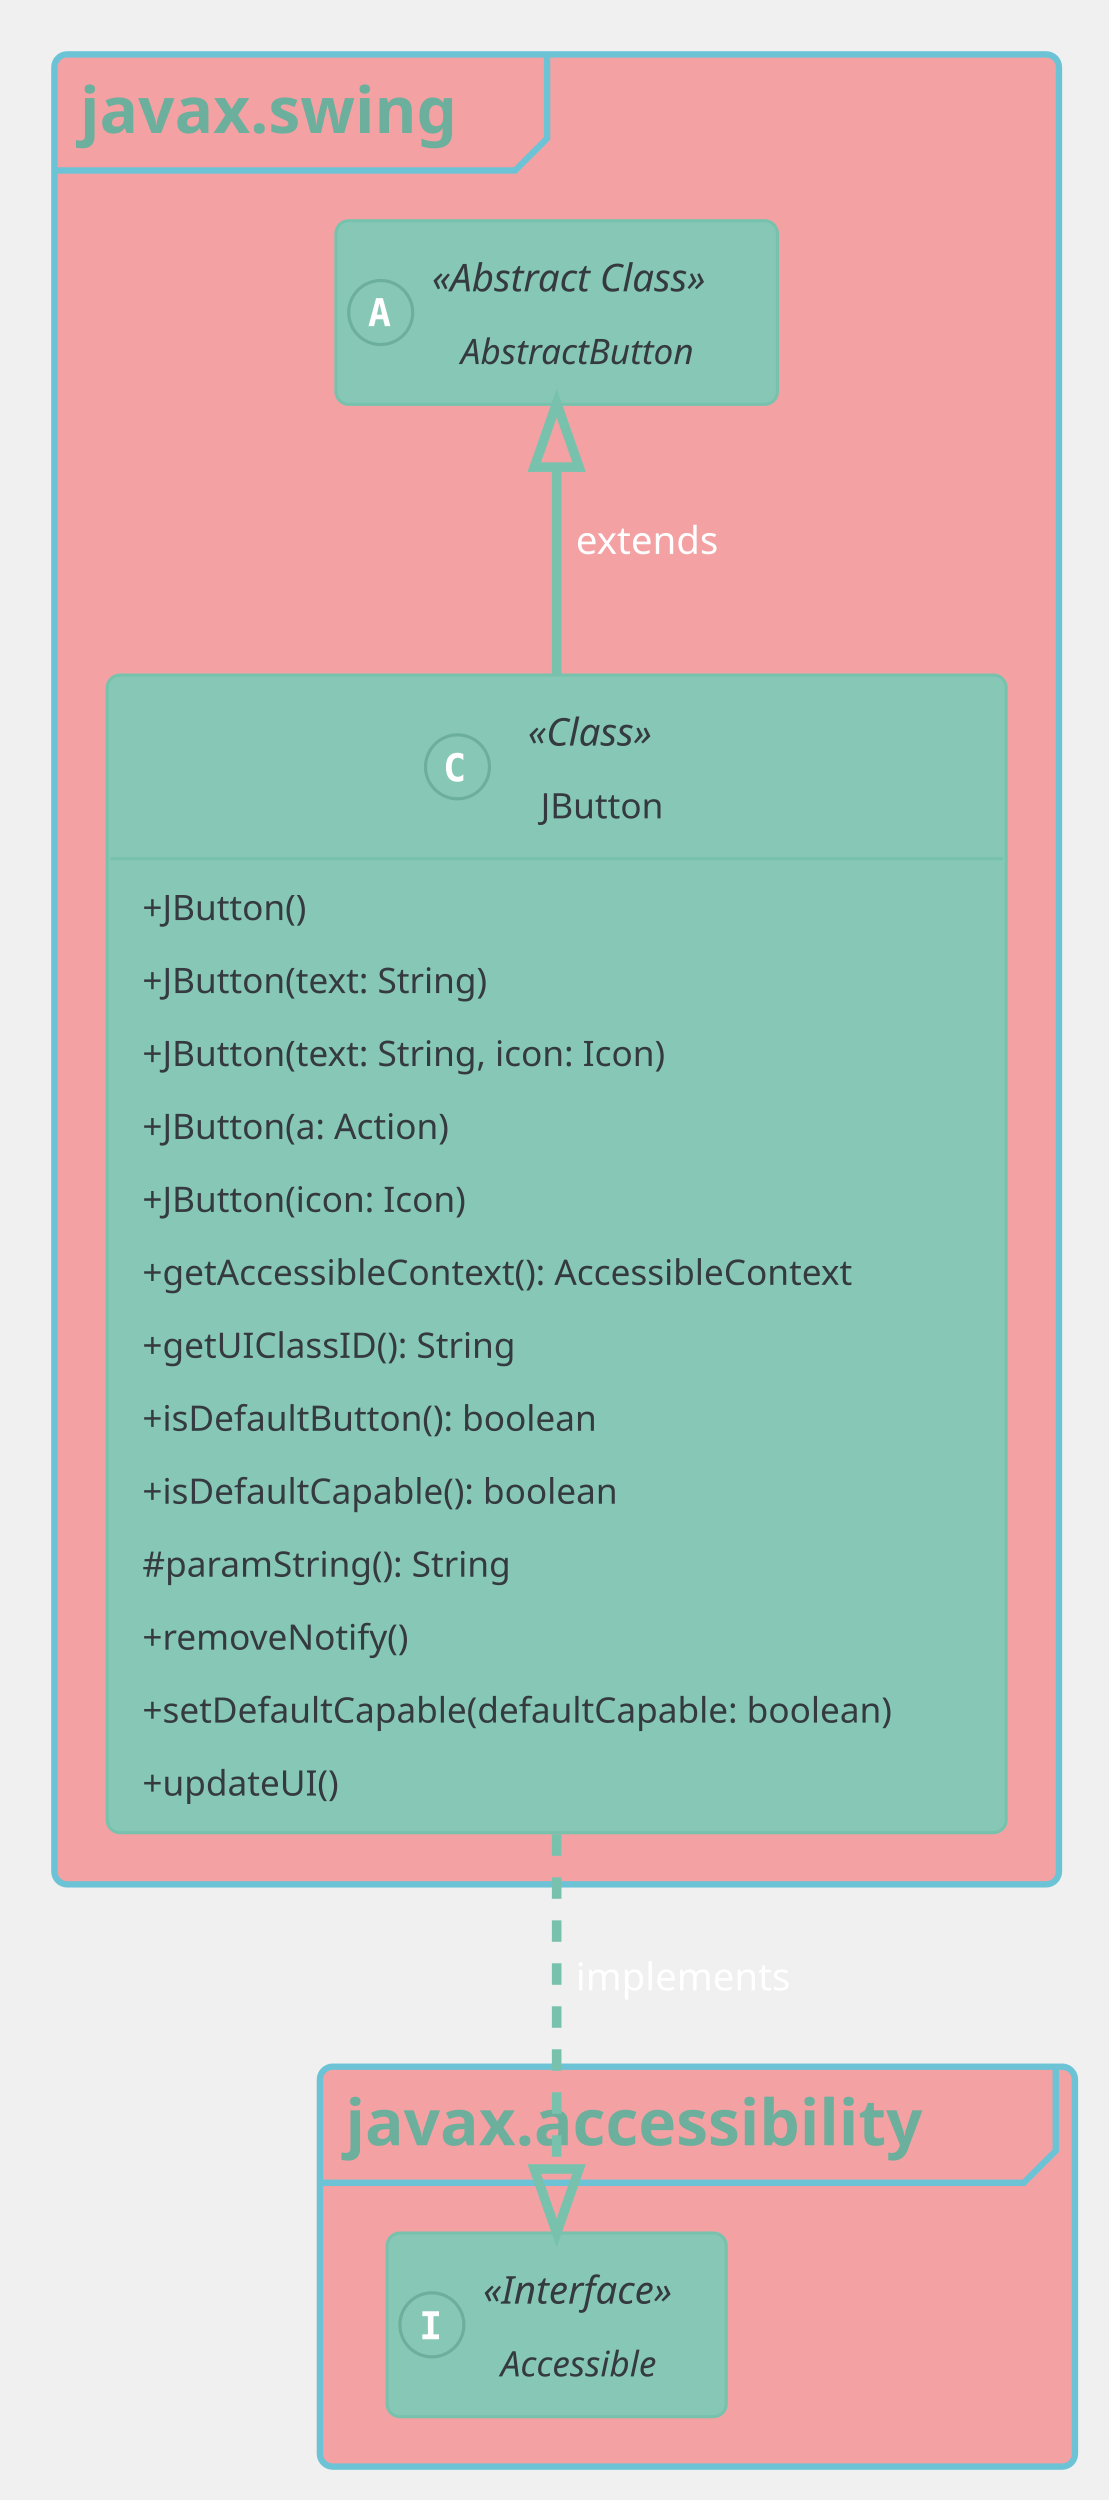
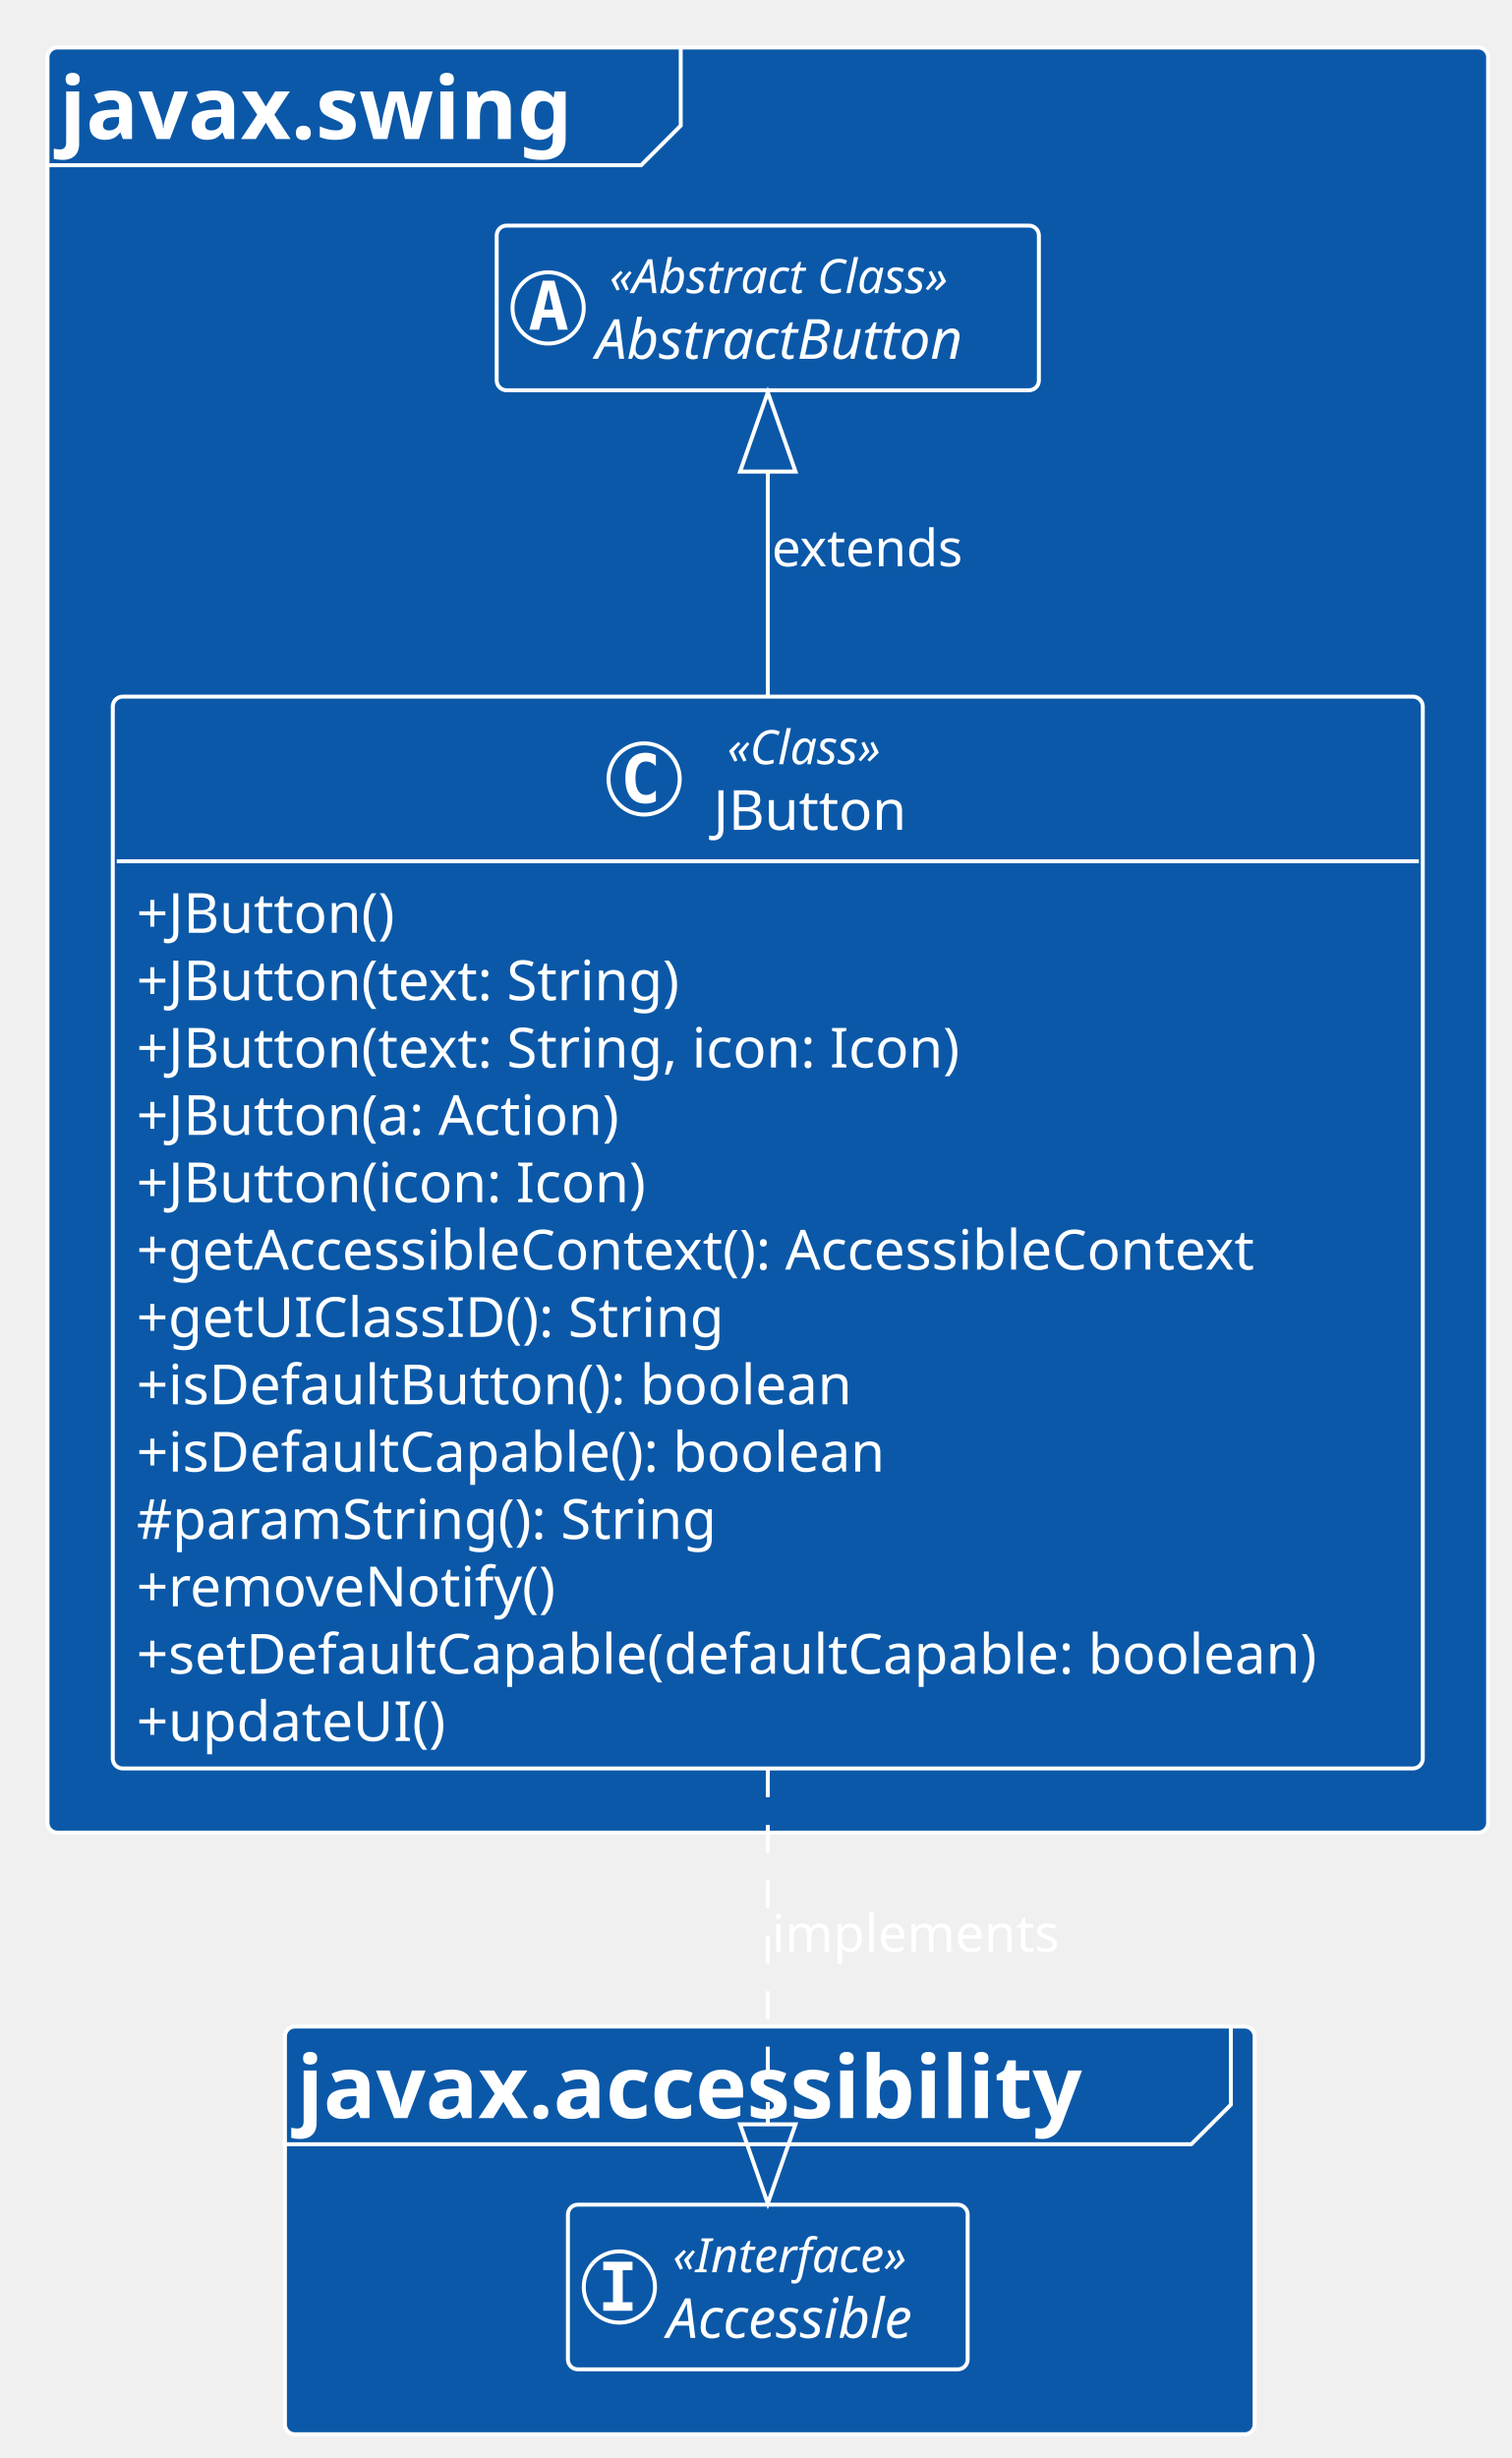
- <svg xmlns="http://www.w3.org/2000/svg" contentStyleType="text/css" height="814.583px" preserveAspectRatio="none" style="width:361px;height:814px;background:#00000000;" version="1.1" viewBox="0 0 361 814" width="361.458px" zoomAndPan="magnify">
+ <svg xmlns="http://www.w3.org/2000/svg" contentStyleType="text/css" height="621px" preserveAspectRatio="none" style="width:382px;height:621px;background:#0B58A8;" version="1.1" viewBox="0 0 382 621" width="382px" zoomAndPan="magnify">
  <defs />
  <g>
    <g id="cluster_javax.swing">
-       <rect fill="#F4A1A4" height="595.833" rx="4.167" ry="4.167" style="stroke:#6CC3D5;stroke-width:2.083;" width="327.083" x="17.708" y="17.708" />
-       <path d="M178.125,17.708 L178.125,45.085 L167.708,55.501 L17.708,55.501 " fill="none" style="stroke:#6CC3D5;stroke-width:2.083;" />
-       <text fill="#6CAF9C" font-family="&quot;Verdana&quot;" font-size="20.833" font-weight="bold" lengthAdjust="spacing" textLength="139.583" x="26.042" y="43.296">javax.swing</text>
+       <rect fill="#0B58A8" height="451" rx="2.5" ry="2.5" style="stroke:#FFFFFF;stroke-width:1.0;" width="364" x="12" y="12" />
+       <path d="M172,12 L172,31.737 L162,41.737 L12,41.737 " fill="none" style="stroke:#FFFFFF;stroke-width:1.0;" />
+       <text fill="#FFFFFF" font-family="Verdana" font-size="22" font-weight="bold" lengthAdjust="spacing" textLength="150" x="15" y="35.118">javax.swing</text>
    </g>
    <g id="cluster_javax.accessibility">
-       <rect fill="#F4A1A4" height="130.208" rx="4.167" ry="4.167" style="stroke:#6CC3D5;stroke-width:2.083;" width="245.833" x="104.167" y="672.917" />
-       <path d="M343.75,672.917 L343.75,700.293 L333.333,710.71 L104.167,710.71 " fill="none" style="stroke:#6CC3D5;stroke-width:2.083;" />
-       <text fill="#6CAF9C" font-family="&quot;Verdana&quot;" font-size="20.833" font-weight="bold" lengthAdjust="spacing" textLength="218.75" x="112.5" y="698.505">javax.accessibility</text>
+       <rect fill="#0B58A8" height="103" rx="2.5" ry="2.5" style="stroke:#FFFFFF;stroke-width:1.0;" width="245" x="72" y="512" />
+       <path d="M311,512 L311,531.737 L301,541.737 L72,541.737 " fill="none" style="stroke:#FFFFFF;stroke-width:1.0;" />
+       <text fill="#FFFFFF" font-family="Verdana" font-size="22" font-weight="bold" lengthAdjust="spacing" textLength="229" x="75" y="535.118">javax.accessibility</text>
    </g>
    <g id="elem_JButton">
-       <rect codeLine="8" fill="#86C8B5" height="376.927" id="JButton" rx="4.167" ry="4.167" style="stroke:#78C2AD;stroke-width:1.042;" width="292.708" x="34.896" y="219.792" />
-       <ellipse cx="148.958" cy="249.682" rx="10.417" ry="10.417" style="stroke:#6CAF9C;stroke-width:1.042;fill:none;" />
-       <path d="M150.863,254.109 Q150.44,254.32 149.967,254.434 Q149.495,254.548 148.991,254.548 Q147.135,254.548 146.159,253.344 Q145.199,252.123 145.199,249.828 Q145.199,247.517 146.159,246.312 Q147.135,245.092 148.991,245.092 Q149.495,245.092 149.967,245.206 Q150.456,245.303 150.863,245.531 L150.863,247.533 Q150.407,247.11 149.967,246.915 Q149.528,246.703 149.072,246.703 Q148.079,246.703 147.575,247.501 Q147.07,248.282 147.07,249.828 Q147.07,251.358 147.575,252.139 Q148.079,252.921 149.072,252.921 Q149.528,252.921 149.967,252.725 Q150.407,252.53 150.863,252.107 L150.863,254.109 Z " fill="#FFFFFF" />
-       <text fill="#343A40" font-family="Verdana" font-size="12.5" font-style="italic" lengthAdjust="spacing" textLength="50" x="171.875" y="242.775">«Class»</text>
-       <text fill="#343A40" font-family="&quot;Verdana&quot;" font-size="11.458" lengthAdjust="spacing" textLength="41.667" x="176.042" y="266.452">JButton</text>
-       <line style="stroke:#78C2AD;stroke-width:1.042;" x1="35.938" x2="326.562" y1="279.572" y2="279.572" />
-       <text fill="#343A40" font-family="&quot;Verdana&quot;" font-size="11.458" lengthAdjust="spacing" textLength="59.375" x="46.354" y="299.582">+JButton()</text>
-       <text fill="#343A40" font-family="&quot;Verdana&quot;" font-size="11.458" lengthAdjust="spacing" textLength="125" x="46.354" y="323.337">+JButton(text: String)</text>
-       <text fill="#343A40" font-family="&quot;Verdana&quot;" font-size="11.458" lengthAdjust="spacing" textLength="189.583" x="46.354" y="347.092">+JButton(text: String, icon: Icon)</text>
-       <text fill="#343A40" font-family="&quot;Verdana&quot;" font-size="11.458" lengthAdjust="spacing" textLength="110.417" x="46.354" y="370.847">+JButton(a: Action)</text>
-       <text fill="#343A40" font-family="&quot;Verdana&quot;" font-size="11.458" lengthAdjust="spacing" textLength="115.625" x="46.354" y="394.602">+JButton(icon: Icon)</text>
-       <text fill="#343A40" font-family="&quot;Verdana&quot;" font-size="11.458" lengthAdjust="spacing" textLength="259.375" x="46.354" y="418.357">+getAccessibleContext(): AccessibleContext</text>
-       <text fill="#343A40" font-family="&quot;Verdana&quot;" font-size="11.458" lengthAdjust="spacing" textLength="136.458" x="46.354" y="442.112">+getUIClassID(): String</text>
-       <text fill="#343A40" font-family="&quot;Verdana&quot;" font-size="11.458" lengthAdjust="spacing" textLength="163.542" x="46.354" y="465.867">+isDefaultButton(): boolean</text>
-       <text fill="#343A40" font-family="&quot;Verdana&quot;" font-size="11.458" lengthAdjust="spacing" textLength="172.917" x="46.354" y="489.622">+isDefaultCapable(): boolean</text>
-       <text fill="#343A40" font-family="&quot;Verdana&quot;" font-size="11.458" lengthAdjust="spacing" textLength="135.417" x="46.354" y="513.376">#paramString(): String</text>
-       <text fill="#343A40" font-family="&quot;Verdana&quot;" font-size="11.458" lengthAdjust="spacing" textLength="95.833" x="46.354" y="537.131">+removeNotify()</text>
-       <text fill="#343A40" font-family="&quot;Verdana&quot;" font-size="11.458" lengthAdjust="spacing" textLength="269.792" x="46.354" y="560.886">+setDefaultCapable(defaultCapable: boolean)</text>
-       <text fill="#343A40" font-family="&quot;Verdana&quot;" font-size="11.458" lengthAdjust="spacing" textLength="69.792" x="46.354" y="584.641">+updateUI()</text>
+       <rect codeLine="8" fill="#0B58A8" height="270.789" id="JButton" rx="2.5" ry="2.5" style="stroke:#FFFFFF;stroke-width:1.0;" width="331" x="28.5" y="176" />
+       <ellipse cx="162.75" cy="196.799" fill="#0B58A8" rx="9" ry="9" style="stroke:#FFFFFF;stroke-width:1.0;" />
+       <path d="M165.719,202.44 Q165.141,202.737 164.5,202.877 Q163.859,203.034 163.156,203.034 Q160.656,203.034 159.328,201.393 Q158.016,199.737 158.016,196.612 Q158.016,193.487 159.328,191.831 Q160.656,190.174 163.156,190.174 Q163.859,190.174 164.5,190.331 Q165.156,190.487 165.719,190.784 L165.719,193.502 Q165.094,192.924 164.5,192.659 Q163.906,192.377 163.281,192.377 Q161.938,192.377 161.25,193.456 Q160.562,194.518 160.562,196.612 Q160.562,198.706 161.25,199.784 Q161.938,200.846 163.281,200.846 Q163.906,200.846 164.5,200.581 Q165.094,200.299 165.719,199.721 L165.719,202.44 Z " fill="#FFFFFF" />
+       <text fill="#FFFFFF" font-family="Verdana" font-size="12" font-style="italic" lengthAdjust="spacing" textLength="48" x="183.75" y="193.065">«Class»</text>
+       <text fill="#FFFFFF" font-family="Verdana" font-size="14" lengthAdjust="spacing" textLength="55" x="180.25" y="209.659">JButton</text>
+       <line style="stroke:#FFFFFF;stroke-width:1.0;" x1="29.5" x2="358.5" y1="217.599" y2="217.599" />
+       <text fill="#FFFFFF" font-family="Verdana" font-size="14" lengthAdjust="spacing" textLength="78" x="34.5" y="235.674">+JButton()</text>
+       <text fill="#FFFFFF" font-family="Verdana" font-size="14" lengthAdjust="spacing" textLength="161" x="34.5" y="252.689">+JButton(text: String)</text>
+       <text fill="#FFFFFF" font-family="Verdana" font-size="14" lengthAdjust="spacing" textLength="240" x="34.5" y="269.703">+JButton(text: String, icon: Icon)</text>
+       <text fill="#FFFFFF" font-family="Verdana" font-size="14" lengthAdjust="spacing" textLength="141" x="34.5" y="286.718">+JButton(a: Action)</text>
+       <text fill="#FFFFFF" font-family="Verdana" font-size="14" lengthAdjust="spacing" textLength="147" x="34.5" y="303.732">+JButton(icon: Icon)</text>
+       <text fill="#FFFFFF" font-family="Verdana" font-size="14" lengthAdjust="spacing" textLength="313" x="34.5" y="320.747">+getAccessibleContext(): AccessibleContext</text>
+       <text fill="#FFFFFF" font-family="Verdana" font-size="14" lengthAdjust="spacing" textLength="168" x="34.5" y="337.762">+getUIClassID(): String</text>
+       <text fill="#FFFFFF" font-family="Verdana" font-size="14" lengthAdjust="spacing" textLength="199" x="34.5" y="354.776">+isDefaultButton(): boolean</text>
+       <text fill="#FFFFFF" font-family="Verdana" font-size="14" lengthAdjust="spacing" textLength="205" x="34.5" y="371.791">+isDefaultCapable(): boolean</text>
+       <text fill="#FFFFFF" font-family="Verdana" font-size="14" lengthAdjust="spacing" textLength="164" x="34.5" y="388.806">#paramString(): String</text>
+       <text fill="#FFFFFF" font-family="Verdana" font-size="14" lengthAdjust="spacing" textLength="116" x="34.5" y="405.82">+removeNotify()</text>
+       <text fill="#FFFFFF" font-family="Verdana" font-size="14" lengthAdjust="spacing" textLength="319" x="34.5" y="422.835">+setDefaultCapable(defaultCapable: boolean)</text>
+       <text fill="#FFFFFF" font-family="Verdana" font-size="14" lengthAdjust="spacing" textLength="87" x="34.5" y="439.85">+updateUI()</text>
    </g>
    <g id="elem_AbstractButton">
-       <rect codeLine="24" fill="#86C8B5" height="59.78" id="AbstractButton" rx="4.167" ry="4.167" style="stroke:#78C2AD;stroke-width:1.042;" width="143.75" x="109.375" y="71.875" />
-       <ellipse cx="123.958" cy="101.765" rx="10.417" ry="10.417" style="stroke:#6CAF9C;stroke-width:1.042;fill:none;" />
-       <path d="M123.551,98.721 L122.705,102.448 L124.414,102.448 L123.551,98.721 Z M122.461,97.077 L124.658,97.077 L127.116,106.192 L125.309,106.192 L124.756,103.946 L122.347,103.946 L121.794,106.192 L119.987,106.192 L122.461,97.077 Z " fill="#FFFFFF" />
-       <text fill="#343A40" font-family="Verdana" font-size="12.5" font-style="italic" lengthAdjust="spacing" textLength="106.25" x="140.625" y="94.859">«Abstract Class»</text>
-       <text fill="#343A40" font-family="&quot;Verdana&quot;" font-size="11.458" font-style="italic" lengthAdjust="spacing" textLength="87.5" x="150" y="118.536">AbstractButton</text>
+       <rect codeLine="24" fill="#0B58A8" height="41.599" id="AbstractButton" rx="2.5" ry="2.5" style="stroke:#FFFFFF;stroke-width:1.0;" width="137" x="125.5" y="57" />
+       <ellipse cx="138.5" cy="77.799" fill="#0B58A8" rx="9" ry="9" style="stroke:#FFFFFF;stroke-width:1.0;" />
+       <path d="M138.609,73.143 L137.453,78.221 L139.781,78.221 L138.609,73.143 Z M137.125,70.909 L140.109,70.909 L143.469,83.299 L141.016,83.299 L140.25,80.237 L136.969,80.237 L136.219,83.299 L133.781,83.299 L137.125,70.909 Z " fill="#FFFFFF" />
+       <text fill="#FFFFFF" font-family="Verdana" font-size="12" font-style="italic" lengthAdjust="spacing" textLength="102" x="154" y="74.064">«Abstract Class»</text>
+       <text fill="#FFFFFF" font-family="Verdana" font-size="14" font-style="italic" lengthAdjust="spacing" textLength="109" x="150.5" y="90.659">AbstractButton</text>
    </g>
    <g id="elem_Accessible">
-       <rect codeLine="32" fill="#86C8B5" height="59.78" id="Accessible" rx="4.167" ry="4.167" style="stroke:#78C2AD;stroke-width:1.042;" width="110.417" x="126.042" y="727.083" />
-       <ellipse cx="140.625" cy="756.973" rx="10.417" ry="10.417" style="stroke:#6CAF9C;stroke-width:1.042;fill:none;" />
-       <path d="M137.516,754.141 L137.516,752.546 L142.936,752.546 L142.936,754.141 L141.13,754.141 L141.13,760.066 L142.936,760.066 L142.936,761.661 L137.516,761.661 L137.516,760.066 L139.323,760.066 L139.323,754.141 L137.516,754.141 Z " fill="#FFFFFF" />
-       <text fill="#343A40" font-family="Verdana" font-size="12.5" font-style="italic" lengthAdjust="spacing" textLength="72.917" x="157.292" y="750.067">«Interface»</text>
-       <text fill="#343A40" font-family="&quot;Verdana&quot;" font-size="11.458" font-style="italic" lengthAdjust="spacing" textLength="61.458" x="163.021" y="773.744">Accessible</text>
+       <rect codeLine="32" fill="#0B58A8" height="41.599" id="Accessible" rx="2.5" ry="2.5" style="stroke:#FFFFFF;stroke-width:1.0;" width="101" x="143.5" y="557" />
+       <ellipse cx="156.5" cy="577.799" fill="#0B58A8" rx="9" ry="9" style="stroke:#FFFFFF;stroke-width:1.0;" />
+       <path d="M152.422,573.565 L152.422,571.409 L159.812,571.409 L159.812,573.565 L157.344,573.565 L157.344,581.643 L159.812,581.643 L159.812,583.799 L152.422,583.799 L152.422,581.643 L154.891,581.643 L154.891,573.565 L152.422,573.565 Z " fill="#FFFFFF" />
+       <text fill="#FFFFFF" font-family="Verdana" font-size="12" font-style="italic" lengthAdjust="spacing" textLength="70" x="170" y="574.064">«Interface»</text>
+       <text fill="#FFFFFF" font-family="Verdana" font-size="14" font-style="italic" lengthAdjust="spacing" textLength="73" x="168.5" y="590.659">Accessible</text>
    </g>
    <g id="link_AbstractButton_JButton">
-       <path codeLine="26" d="M181.25,152.219 C181.25,171.521 181.25,194.938 181.25,219.667 " fill="none" id="AbstractButton-backto-JButton" style="stroke:#78C2AD;stroke-width:3.125;" />
-       <polygon fill="none" points="173.958,152.104,181.25,131.271,188.542,152.104,173.958,152.104" style="stroke:#78C2AD;stroke-width:3.125;" />
-       <text fill="#FFFFFF" font-family="&quot;Verdana&quot;" font-size="12.5" lengthAdjust="spacing" textLength="52.083" x="187.5" y="180.353">extends</text>
+       <path codeLine="26" d="M194,119.18 C194,135.44 194,155.24 194,175.86 " fill="none" id="AbstractButton-backto-JButton" style="stroke:#FFFFFF;stroke-width:1.0;" />
+       <polygon fill="none" points="187,119.14,194,99.14,201,119.14,187,119.14" style="stroke:#FFFFFF;stroke-width:1.0;" />
+       <text fill="#FFFFFF" font-family="Verdana" font-size="13" lengthAdjust="spacing" textLength="52" x="195" y="143.07">extends</text>
    </g>
    <g id="link_JButton_Accessible">
-       <path codeLine="34" d="M181.25,597.25 C181.25,637.406 181.25,676.5 181.25,705.812 " fill="none" id="JButton-to-Accessible" style="stroke:#78C2AD;stroke-width:3.125;stroke-dasharray:7.0,7.0;" />
-       <polygon fill="none" points="188.542,706.219,181.25,727.052,173.958,706.219,188.542,706.219" style="stroke:#78C2AD;stroke-width:3.125;" />
-       <text fill="#FFFFFF" font-family="&quot;Verdana&quot;" font-size="12.5" lengthAdjust="spacing" textLength="75" x="187.5" y="648.061">implements</text>
+       <path codeLine="34" d="M194,447.07 C194,479.74 194,512.21 194,536.52 " fill="none" id="JButton-to-Accessible" style="stroke:#FFFFFF;stroke-width:1.0;stroke-dasharray:7.0,7.0;" />
+       <polygon fill="none" points="201,536.7,194,556.7,187,536.7,201,536.7" style="stroke:#FFFFFF;stroke-width:1.0;" />
+       <text fill="#FFFFFF" font-family="Verdana" font-size="13" lengthAdjust="spacing" textLength="73" x="195" y="493.07">implements</text>
    </g>
  </g>
</svg>
